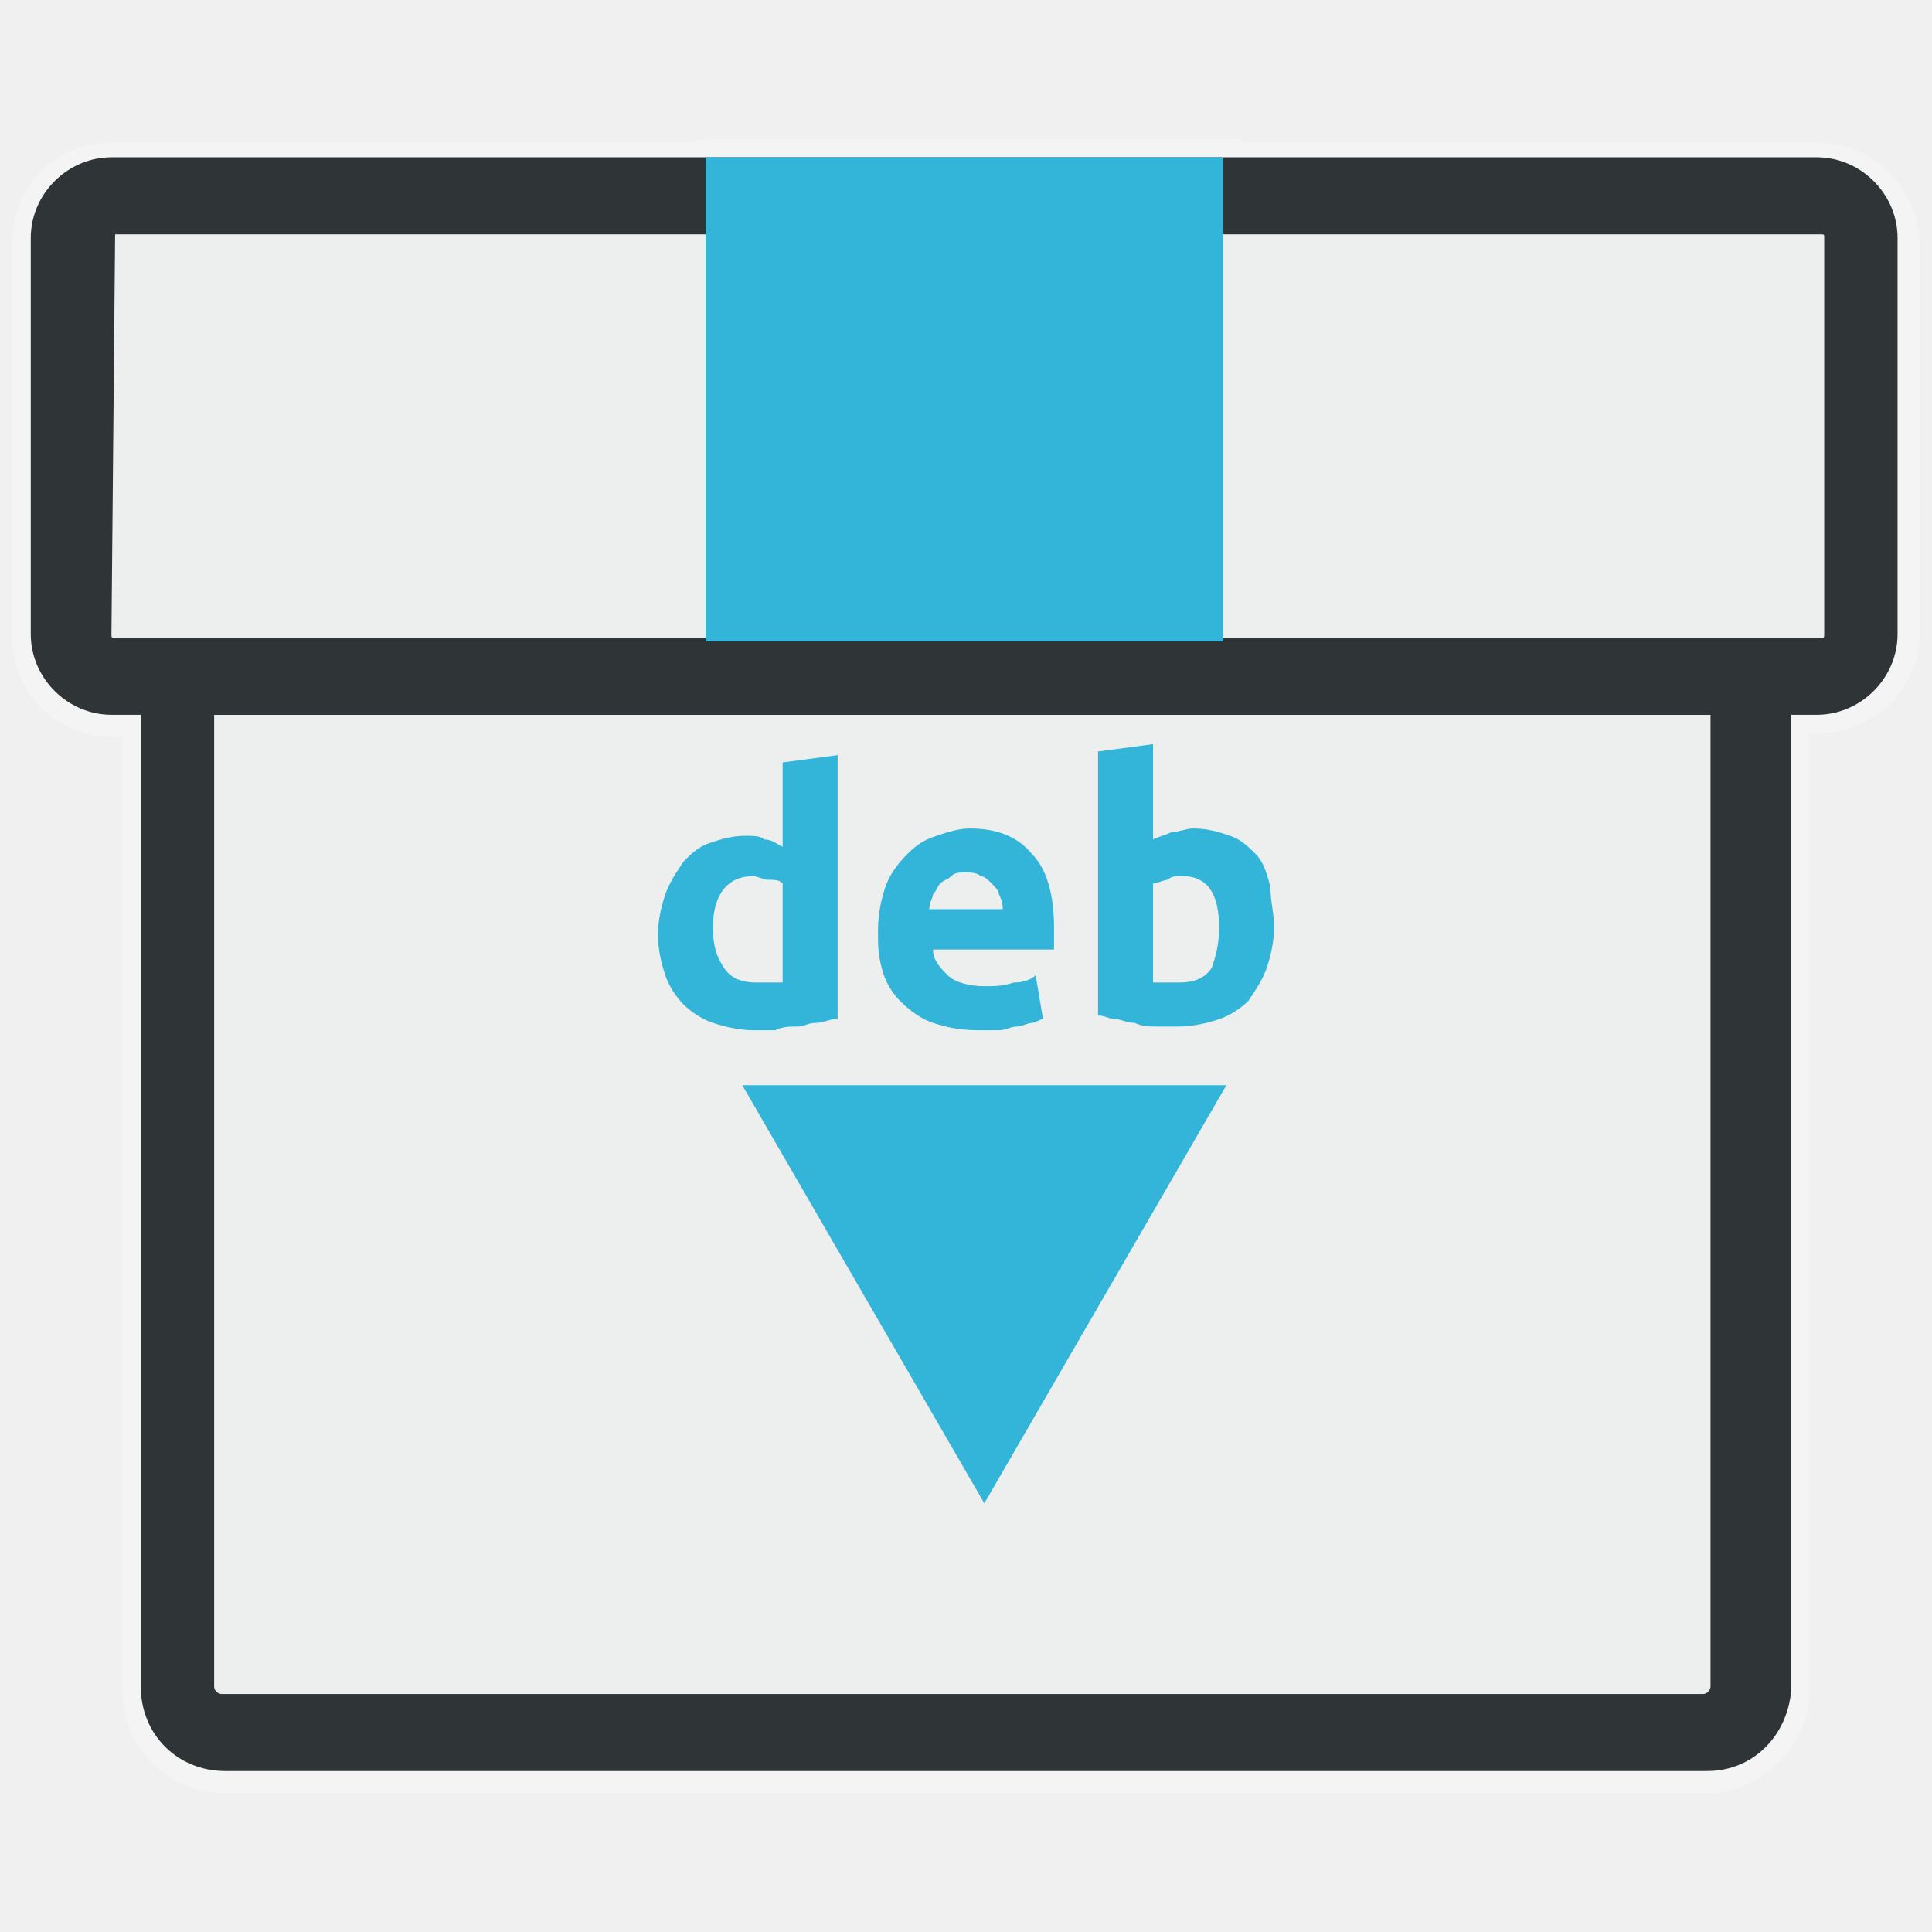
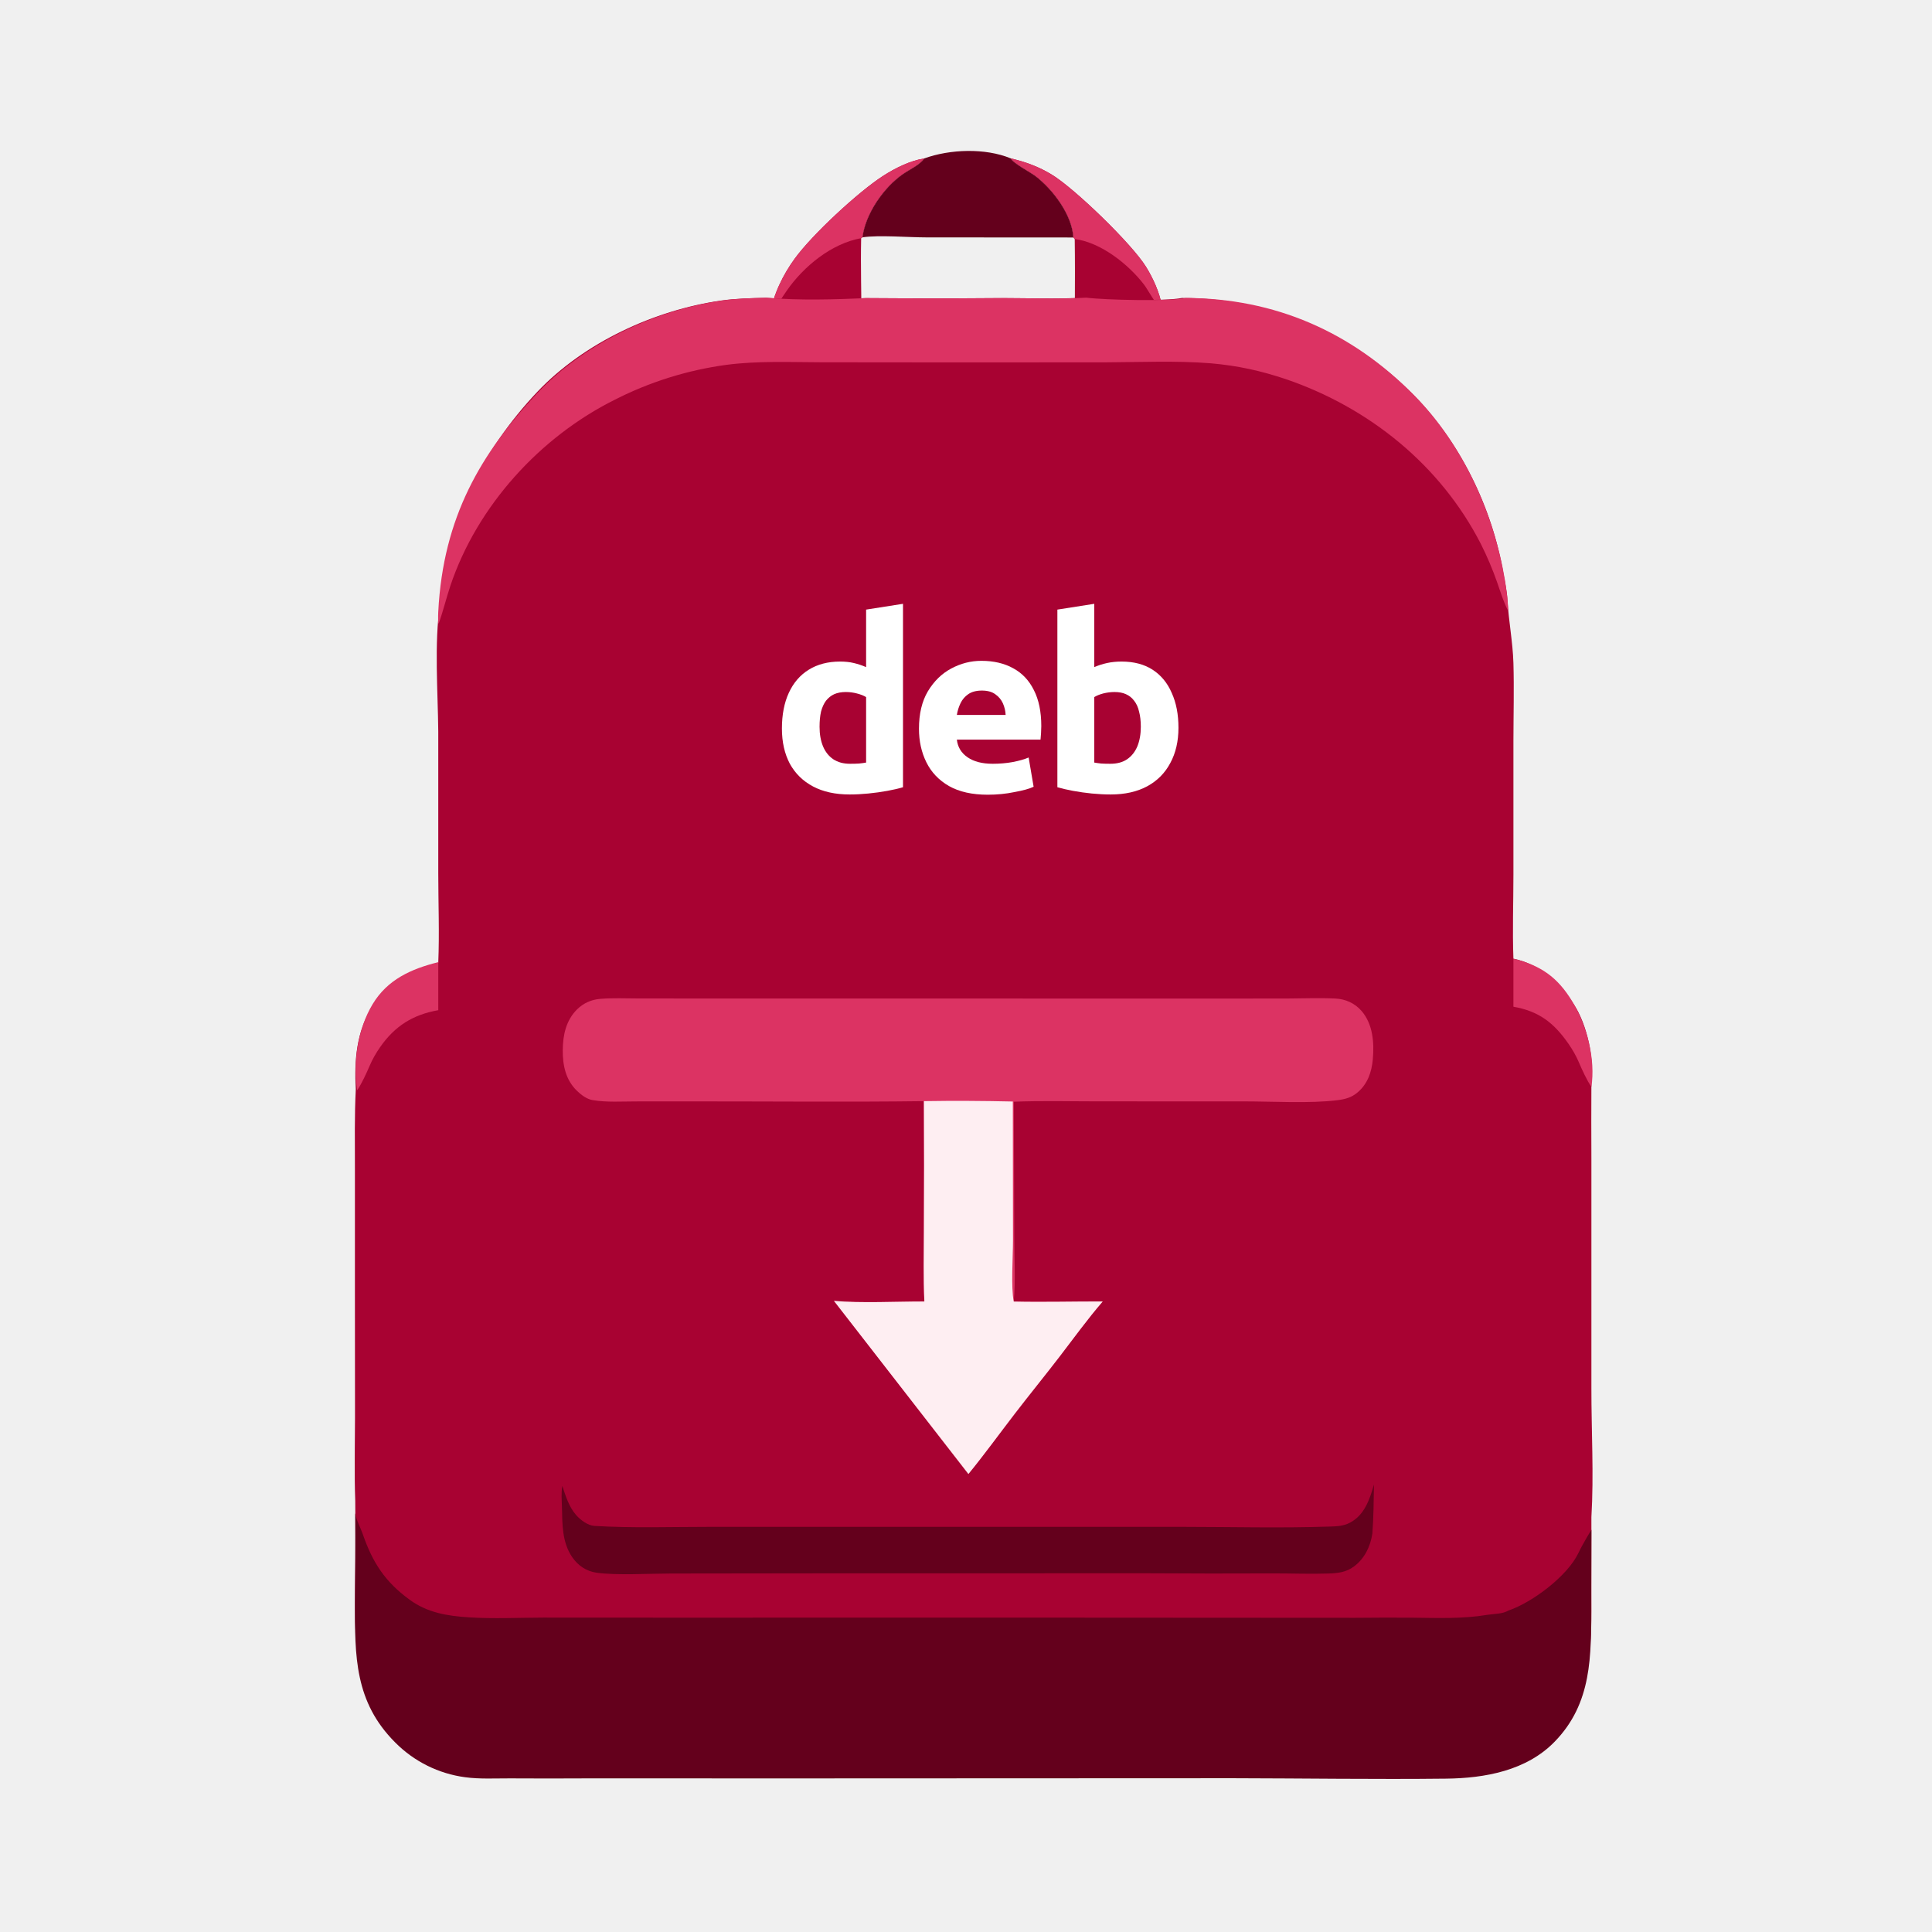
- <svg xmlns="http://www.w3.org/2000/svg" id="Layer_1" data-name="Layer 1" viewBox="0 0 64 64" version="1.1">
-   <defs id="defs4">
-     <style id="style2">.cls-1{fill:#72544e;}.cls-2{fill:#927266;}.cls-3{fill:#82635a;}.cls-4{fill:#ff901d;}.cls-5{fill:#ffb125;}</style>
-   </defs>
-   <g id="g2" transform="matrix(1.21494,0,0,1.21494,-6.878066,-6.878065)">
-     <g id="g1">
-       <path class="st0" d="M 55.2,9.55 H 39.5 V 9.45 H 24.9 l -0.5,0.1 H 8.7 c -1.5,0 -2.7,1.2 -2.7,2.7 v 10.8 c 0,1.5 1.2,2.7 2.7,2.7 H 9 v 26 c 0,1.5 1.2,2.8 2.8,2.8 h 40.4 c 1.5,0 2.8,-1.3 2.8,-2.8 V 25.65 h 0.3 c 1.4,0 2.7,-1.2 2.7,-2.7 V 12.15 c -0.1,-1.4 -1.3,-2.6 -2.8,-2.6 z" id="path309" style="opacity:0.3;fill:#ffffff;enable-background:new" />
-       <g id="g311" transform="translate(-291.9,93.75)">
-         <path class="st20" d="m 344.1,-40.8 h -40.4 c -0.7,0 -1.2,-0.6 -1.2,-1.2 v -27.6 h 42.9 V -42 c 0,0.6 -0.6,1.2 -1.3,1.2 z" id="path310" style="fill:#edefef" />
-         <path class="st2" d="m 344.1,-39.8 h -40.4 c -1.3,0 -2.3,-1 -2.3,-2.3 v -28.5 h 45 V -42 c -0.1,1.2 -1,2.2 -2.3,2.2 z m -40.7,-28.8 v 26.5 c 0,0.1 0.1,0.2 0.2,0.2 H 344 c 0.1,0 0.2,-0.1 0.2,-0.2 v -26.5 z" id="path311" style="fill:#2f3536" />
-       </g>
-       <polygon class="st25" points="324.4,-47.1 317.8,-58.5 331,-58.5 " id="polygon311" transform="translate(-291.9,93.75)" style="fill:#33b5d9;fill-opacity:1" />
-       <g id="g313" transform="translate(-291.9,93.75)">
-         <path class="st20" d="m 347.1,-69.7 h -46.5 c -0.6,0 -1.1,-0.5 -1.1,-1.1 v -10.8 c 0,-0.6 0.5,-1.1 1.1,-1.1 h 46.5 c 0.6,0 1.1,0.5 1.1,1.1 v 10.8 c 0.1,0.6 -0.5,1.1 -1.1,1.1 z" id="path312" style="fill:#edefef" />
-         <path class="st2" d="m 347.1,-68.6 h -46.5 c -1.2,0 -2.2,-1 -2.2,-2.2 v -10.8 c 0,-1.2 1,-2.2 2.2,-2.2 h 46.5 c 1.2,0 2.2,1 2.2,2.2 v 10.8 c 0,1.2 -1,2.2 -2.2,2.2 z m -46.4,-13.1 c -0.1,0 -0.1,0 0,0 l -0.1,10.9 c 0,0.1 0,0.1 0.1,0.1 h 46.5 c 0.1,0 0.1,0 0.1,-0.1 v -10.8 c 0,-0.1 0,-0.1 -0.1,-0.1 0,0 -46.5,0 -46.5,0 z" id="path313" style="fill:#2f3536" />
-       </g>
-       <rect x="24.9" y="9.95" class="st25" width="14.1" height="13.2" id="rect313" style="fill:#33b5d9;fill-opacity:1" />
-       <g id="g317" transform="translate(-291.9,93.75)" style="fill:#33b5d9;fill-opacity:1">
-         <g class="st28" id="g316" style="fill:#33b5d9;fill-opacity:1;enable-background:new">
-           <path class="st25" d="m 320.3,-60.3 c -0.1,0 -0.3,0.1 -0.5,0.1 -0.2,0 -0.3,0.1 -0.5,0.1 -0.2,0 -0.4,0 -0.6,0.1 -0.2,0 -0.4,0 -0.6,0 -0.4,0 -0.8,-0.1 -1.1,-0.2 -0.3,-0.1 -0.6,-0.3 -0.8,-0.5 -0.2,-0.2 -0.4,-0.5 -0.5,-0.8 -0.1,-0.3 -0.2,-0.7 -0.2,-1.1 0,-0.4 0.1,-0.8 0.2,-1.1 0.1,-0.3 0.3,-0.6 0.5,-0.9 0.2,-0.2 0.4,-0.4 0.7,-0.5 0.3,-0.1 0.6,-0.2 1,-0.2 0.2,0 0.4,0 0.5,0.1 0.2,0 0.3,0.1 0.5,0.2 v -2.3 l 1.5,-0.2 v 7.2 z m -3.3,-2.5 c 0,0.5 0.1,0.8 0.3,1.1 0.2,0.3 0.5,0.4 0.9,0.4 0.1,0 0.3,0 0.4,0 0.1,0 0.2,0 0.3,0 V -64 c -0.1,-0.1 -0.2,-0.1 -0.4,-0.1 -0.1,0 -0.3,-0.1 -0.4,-0.1 -0.7,0 -1.1,0.5 -1.1,1.4 z" id="path314" style="fill:#33b5d9;fill-opacity:1" />
-           <path class="st25" d="m 321.5,-62.7 c 0,-0.5 0.1,-0.9 0.2,-1.2 0.1,-0.3 0.3,-0.6 0.6,-0.9 0.3,-0.3 0.5,-0.4 0.8,-0.5 0.3,-0.1 0.6,-0.2 0.9,-0.2 0.7,0 1.3,0.2 1.7,0.7 0.4,0.4 0.6,1.1 0.6,2 0,0.1 0,0.2 0,0.3 0,0.1 0,0.2 0,0.3 H 323 c 0,0.3 0.2,0.5 0.4,0.7 0.2,0.2 0.6,0.3 1,0.3 0.3,0 0.5,0 0.8,-0.1 0.3,0 0.5,-0.1 0.6,-0.2 l 0.2,1.2 c -0.1,0 -0.2,0.1 -0.3,0.1 -0.1,0 -0.3,0.1 -0.4,0.1 -0.2,0 -0.3,0.1 -0.5,0.1 -0.2,0 -0.4,0 -0.6,0 -0.5,0 -0.9,-0.1 -1.2,-0.2 -0.3,-0.1 -0.6,-0.3 -0.9,-0.6 -0.2,-0.2 -0.4,-0.5 -0.5,-0.9 -0.1,-0.4 -0.1,-0.6 -0.1,-1 z m 3.4,-0.6 c 0,-0.1 0,-0.2 -0.1,-0.4 0,-0.1 -0.1,-0.2 -0.2,-0.3 -0.1,-0.1 -0.2,-0.2 -0.3,-0.2 -0.1,-0.1 -0.3,-0.1 -0.4,-0.1 -0.2,0 -0.3,0 -0.4,0.1 -0.1,0.1 -0.2,0.1 -0.3,0.2 -0.1,0.1 -0.1,0.2 -0.2,0.3 0,0.1 -0.1,0.2 -0.1,0.4 z" id="path315" style="fill:#33b5d9;fill-opacity:1" />
-           <path class="st25" d="m 332.3,-62.8 c 0,0.4 -0.1,0.8 -0.2,1.1 -0.1,0.3 -0.3,0.6 -0.5,0.9 -0.2,0.2 -0.5,0.4 -0.8,0.5 -0.3,0.1 -0.7,0.2 -1.1,0.2 -0.2,0 -0.4,0 -0.6,0 -0.2,0 -0.4,0 -0.6,-0.1 -0.2,0 -0.4,-0.1 -0.5,-0.1 -0.2,0 -0.3,-0.1 -0.5,-0.1 v -7.2 l 1.5,-0.2 v 2.6 c 0.2,-0.1 0.3,-0.1 0.5,-0.2 0.2,0 0.4,-0.1 0.6,-0.1 0.4,0 0.7,0.1 1,0.2 0.3,0.1 0.5,0.3 0.7,0.5 0.2,0.2 0.3,0.5 0.4,0.9 0,0.4 0.1,0.7 0.1,1.1 z m -1.5,0 c 0,-0.9 -0.3,-1.4 -1,-1.4 -0.2,0 -0.3,0 -0.4,0.1 -0.1,0 -0.3,0.1 -0.4,0.1 v 2.7 c 0.1,0 0.2,0 0.3,0 0.1,0 0.2,0 0.4,0 0.4,0 0.7,-0.1 0.9,-0.4 0.1,-0.3 0.2,-0.6 0.2,-1.1 z" id="path316" style="fill:#33b5d9;fill-opacity:1" />
-         </g>
-       </g>
-     </g>
-   </g>
+ <svg xmlns="http://www.w3.org/2000/svg" width="64" height="64" viewBox="0 0 64 64" fill="none">
+   <path d="M25.513 10.404C25.612 9.759 25.944 9.092 26.326 8.568C26.91 7.766 28.433 6.354 29.257 5.824C29.655 5.568 30.148 5.322 30.618 5.248C30.482 5.457 30.117 5.623 29.91 5.768C29.269 6.215 28.671 7.078 28.57 7.862L28.527 7.89C28.506 8.82 28.537 9.759 28.538 10.69C28.539 11.773 28.512 12.86 28.528 13.942C27.46 13.987 26.356 14.021 25.29 13.931C25.233 13.045 25.223 12.065 25.349 11.183C25.387 10.92 25.461 10.664 25.513 10.404Z" fill="#A80232" />
+   <path d="M25.513 10.404C25.612 9.759 25.944 9.092 26.326 8.568C26.91 7.766 28.433 6.354 29.257 5.824C29.655 5.568 30.148 5.322 30.618 5.248C30.482 5.457 30.118 5.623 29.91 5.768C29.269 6.215 28.671 7.078 28.57 7.862L28.527 7.89C27.544 8.066 26.62 8.826 26.064 9.627C25.884 9.886 25.704 10.166 25.56 10.446C25.518 10.418 25.53 10.435 25.513 10.404Z" fill="#DC3363" />
+   <path d="M33.484 5.247C33.972 5.362 34.416 5.524 34.846 5.787C35.61 6.254 37.489 8.074 37.961 8.834C38.197 9.215 38.411 9.684 38.49 10.128C38.846 11.434 38.913 12.59 38.84 13.938C38.316 14.052 36.209 14.005 35.616 13.928C35.573 13.384 35.605 12.816 35.601 12.27C35.593 10.819 35.622 9.367 35.602 7.918L35.556 7.867C35.513 7.114 34.881 6.28 34.305 5.837C34.133 5.705 33.553 5.406 33.484 5.247Z" fill="#A80232" />
+   <path d="M33.484 5.247C33.972 5.362 34.416 5.524 34.846 5.787C35.61 6.254 37.489 8.074 37.961 8.834C38.197 9.215 38.411 9.684 38.49 10.128C38.481 10.179 38.491 10.152 38.452 10.205C38.313 10.134 38.021 9.589 37.9 9.431C37.38 8.754 36.473 8.032 35.602 7.918L35.556 7.867C35.513 7.114 34.881 6.28 34.305 5.837C34.133 5.705 33.553 5.406 33.484 5.247Z" fill="#DC3363" />
+   <path d="M30.618 5.248C31.465 4.939 32.641 4.897 33.484 5.247C33.553 5.406 34.133 5.705 34.305 5.837C34.881 6.28 35.513 7.114 35.556 7.867L30.691 7.864C30.103 7.864 29.109 7.78 28.57 7.862C28.671 7.078 29.269 6.215 29.91 5.768C30.117 5.623 30.482 5.457 30.618 5.248Z" fill="#64001C" />
+   <path d="M39.154 9.87C42.074 9.881 44.715 10.979 46.771 13.03C48.367 14.622 49.433 16.815 49.807 19.021C49.855 19.305 49.926 19.605 49.937 19.89C49.978 20.582 50.113 21.272 50.134 21.965C50.159 22.826 50.135 23.69 50.134 24.552V28.972C50.134 29.946 50.099 30.786 50.134 31.758C51.002 31.936 51.646 32.527 52.136 33.271C52.577 33.94 52.811 35.063 52.717 35.853C52.71 36.71 52.715 37.572 52.717 38.429V45.986C52.715 47.405 52.801 48.842 52.717 50.258V52.752C52.72 54.407 52.784 55.967 51.525 57.236C50.58 58.19 49.563 58.437 48.261 58.451C45.885 58.477 43.505 58.441 41.129 58.437L26.764 58.442L19.516 58.442C18.648 58.447 17.781 58.447 16.913 58.442C16.423 58.44 15.899 58.47 15.414 58.403C14.529 58.288 13.707 57.888 13.076 57.264C11.71 55.925 11.756 54.42 11.761 52.645C11.774 51.667 11.776 50.69 11.768 49.713C11.734 48.796 11.758 47.872 11.76 46.955L11.757 42.798V38.714C11.757 37.837 11.741 36.955 11.786 36.08C11.733 35.132 11.805 34.196 12.314 33.371C12.81 32.569 13.61 32.114 14.518 31.893C14.559 30.912 14.519 29.916 14.518 28.933V24.233C14.506 22.918 14.381 21.3 14.575 20.016C14.712 17.377 15.995 14.887 17.796 12.984C19.336 11.356 21.672 10.271 23.89 9.956C24.381 9.886 24.878 9.877 25.373 9.864C26.456 9.954 27.58 9.92 28.666 9.875C30.173 9.886 31.68 9.886 33.187 9.874C34.077 9.875 34.987 9.913 35.874 9.86C36.477 9.937 38.621 9.985 39.154 9.87Z" fill="#A80232" />
+   <path d="M14.518 31.873V33.464C13.684 33.61 13.079 33.985 12.587 34.695C12.456 34.884 12.337 35.089 12.247 35.301C12.15 35.529 11.974 35.918 11.83 36.117C11.693 35.217 11.843 34.087 12.348 33.257C12.838 32.449 13.619 32.095 14.518 31.873Z" fill="#DC3363" />
+   <path d="M11.768 50.127C11.806 50.373 11.934 50.581 12.015 50.814C12.343 51.763 12.752 52.396 13.57 52.993C14.158 53.423 14.814 53.53 15.527 53.576C16.341 53.629 17.173 53.587 17.988 53.585L22.097 53.587L34.599 53.586L44.894 53.592C45.528 53.585 46.161 53.584 46.795 53.588C47.626 53.597 48.444 53.631 49.267 53.494C49.491 53.457 49.774 53.468 49.968 53.352C50.771 53.077 51.929 52.203 52.289 51.441C52.437 51.129 52.717 50.675 52.717 50.675L52.708 53.185C52.711 54.85 52.744 56.42 51.498 57.698C50.564 58.657 49.188 58.906 47.9 58.92C45.55 58.946 43.196 58.91 40.845 58.906L26.635 58.912L19.465 58.911C18.607 58.916 17.749 58.916 16.891 58.911C16.406 58.909 15.888 58.939 15.408 58.873C14.532 58.757 13.72 58.354 13.095 57.725C11.744 56.378 11.754 54.864 11.759 53.077C11.771 52.094 11.776 51.11 11.768 50.127Z" fill="#64001C" />
+   <path d="M39.29 9.871C42.233 9.881 44.771 10.99 46.843 13.091C48.451 14.722 49.479 16.972 49.856 19.232C49.904 19.522 49.953 19.954 49.964 20.247C49.807 19.944 49.712 19.626 49.6 19.305C49.447 18.865 49.265 18.436 49.056 18.02C47.713 15.399 45.352 13.504 42.598 12.56C41.751 12.278 41 12.113 40.111 12.035C38.956 11.943 37.774 11.998 36.615 12.003L31.432 12.005L27.207 12.001C26.162 11.998 25.108 11.95 24.07 12.085C22.779 12.259 21.526 12.65 20.365 13.242C17.889 14.475 15.809 16.757 14.921 19.399C14.781 19.816 14.68 20.247 14.531 20.66C14.51 20.66 14.509 20.431 14.518 20.264C14.679 17.11 15.949 15.01 17.764 13.06C19.316 11.393 21.67 10.281 23.906 9.958C24.401 9.887 24.901 9.877 25.4 9.864C26.492 9.956 27.625 9.921 28.72 9.875C30.238 9.887 31.757 9.887 33.276 9.875C34.174 9.875 35.09 9.914 35.985 9.86C36.592 9.939 38.753 9.988 39.29 9.871Z" fill="#DC3363" />
+   <path d="M50.134 31.758V33.349C50.968 33.496 51.468 33.87 51.96 34.58C52.091 34.769 52.21 34.974 52.3 35.186C52.397 35.414 52.573 35.803 52.717 36.002C52.854 35.102 52.585 33.999 52.081 33.169C51.59 32.361 51.032 31.98 50.134 31.758Z" fill="#DC3363" />
+   <path d="M30.605 36.477C28.111 36.509 25.613 36.484 23.117 36.485L21.06 36.486C20.591 36.486 20.093 36.521 19.63 36.442C19.434 36.409 19.253 36.27 19.113 36.135C18.74 35.775 18.639 35.294 18.642 34.794C18.644 34.295 18.75 33.797 19.118 33.435C19.33 33.228 19.589 33.113 19.882 33.089C20.294 33.054 20.717 33.075 21.131 33.075L23.384 33.077L30.324 33.077L39.672 33.079L42.643 33.077C43.171 33.075 43.711 33.052 44.238 33.078C44.57 33.094 44.877 33.231 45.098 33.483C45.481 33.923 45.526 34.538 45.476 35.095C45.439 35.51 45.303 35.905 44.978 36.182C44.77 36.36 44.562 36.413 44.299 36.446C43.391 36.559 42.167 36.485 41.223 36.485L36.38 36.484C35.45 36.484 34.512 36.459 33.583 36.496L33.599 40.971C33.598 41.675 33.648 42.419 33.581 43.116C34.562 43.138 35.547 43.111 36.529 43.113C36.027 43.693 35.567 44.331 35.099 44.94C34.609 45.578 34.1 46.201 33.61 46.839C33.101 47.502 32.609 48.181 32.08 48.829L27.626 43.094C28.535 43.174 29.689 43.112 30.621 43.114C30.584 42.332 30.604 41.539 30.605 40.756C30.613 39.33 30.613 37.904 30.605 36.477Z" fill="#DC3363" />
+   <path d="M30.605 36.477C31.584 36.461 32.572 36.467 33.551 36.489L33.556 41.102C33.556 41.644 33.487 42.639 33.581 43.116C34.561 43.138 35.547 43.111 36.529 43.113C36.027 43.693 35.567 44.331 35.099 44.94C34.609 45.578 34.1 46.201 33.61 46.839C33.1 47.502 32.609 48.181 32.08 48.828L27.626 43.094C28.535 43.174 29.689 43.112 30.621 43.114C30.584 42.332 30.604 41.539 30.605 40.756C30.613 39.33 30.613 37.904 30.605 36.477Z" fill="#FEEEF2" />
+   <path d="M18.628 49.223C18.738 49.558 18.848 49.918 19.084 50.187C19.226 50.349 19.471 50.535 19.692 50.548C20.957 50.624 22.245 50.578 23.514 50.579L30.358 50.579L39.192 50.579C40.799 50.58 42.419 50.623 44.025 50.57C44.278 50.562 44.493 50.559 44.723 50.439C45.203 50.186 45.374 49.664 45.515 49.176C45.505 49.72 45.502 50.264 45.461 50.806C45.395 51.23 45.204 51.629 44.855 51.889C44.591 52.086 44.319 52.114 44.002 52.125C43.398 52.145 42.788 52.12 42.182 52.121C40.797 52.128 39.412 52.126 38.026 52.117L27.743 52.118L22.224 52.125C21.553 52.125 20.377 52.192 19.749 52.096C19.419 52.045 19.149 51.862 18.959 51.588C18.616 51.091 18.629 50.497 18.615 49.919C18.609 49.691 18.586 49.448 18.628 49.223Z" fill="#64001C" />
+   <path d="M28.15 26.318C27.674 26.318 27.269 26.23 26.936 26.054C26.602 25.878 26.345 25.627 26.165 25.301C25.99 24.97 25.902 24.581 25.902 24.133C25.902 23.674 25.979 23.279 26.132 22.948C26.285 22.617 26.504 22.363 26.788 22.187C27.078 22.006 27.425 21.915 27.83 21.915C27.999 21.915 28.15 21.931 28.281 21.963C28.418 21.995 28.554 22.04 28.691 22.099V20.194L29.913 20.002V26.078C29.771 26.121 29.599 26.161 29.396 26.198C29.194 26.235 28.983 26.265 28.765 26.286C28.552 26.307 28.346 26.318 28.15 26.318ZM28.158 25.301C28.267 25.301 28.368 25.299 28.461 25.293C28.554 25.283 28.631 25.272 28.691 25.261V23.092C28.614 23.044 28.513 23.004 28.387 22.972C28.267 22.94 28.144 22.924 28.018 22.924C27.871 22.924 27.742 22.948 27.633 22.996C27.529 23.044 27.439 23.116 27.362 23.212C27.291 23.308 27.236 23.428 27.198 23.572C27.165 23.716 27.149 23.884 27.149 24.076C27.149 24.322 27.187 24.538 27.264 24.725C27.34 24.906 27.453 25.048 27.6 25.149C27.753 25.251 27.939 25.301 28.158 25.301Z" fill="white" />
+   <path d="M32.722 26.326C32.203 26.326 31.774 26.23 31.435 26.038C31.101 25.846 30.852 25.584 30.688 25.253C30.524 24.922 30.442 24.552 30.442 24.14C30.442 23.644 30.541 23.231 30.737 22.9C30.94 22.564 31.197 22.313 31.508 22.147C31.826 21.976 32.159 21.891 32.509 21.891C32.919 21.891 33.272 21.974 33.567 22.139C33.862 22.299 34.089 22.539 34.248 22.86C34.412 23.18 34.494 23.578 34.494 24.052C34.494 24.122 34.491 24.199 34.486 24.285C34.48 24.365 34.475 24.437 34.469 24.501H31.697C31.724 24.746 31.842 24.941 32.05 25.085C32.258 25.229 32.536 25.301 32.886 25.301C33.111 25.301 33.329 25.283 33.542 25.245C33.761 25.203 33.939 25.152 34.075 25.093L34.24 26.062C34.108 26.126 33.898 26.185 33.608 26.238C33.324 26.297 33.028 26.326 32.722 26.326ZM31.697 23.684H33.313C33.307 23.551 33.277 23.423 33.223 23.3C33.168 23.177 33.083 23.076 32.968 22.996C32.859 22.916 32.711 22.876 32.525 22.876C32.34 22.876 32.189 22.916 32.074 22.996C31.965 23.07 31.88 23.169 31.82 23.292C31.76 23.415 31.719 23.546 31.697 23.684Z" fill="white" />
+   <path d="M36.79 26.318C36.593 26.318 36.386 26.307 36.167 26.286C35.954 26.265 35.746 26.235 35.544 26.198C35.347 26.161 35.174 26.121 35.027 26.078V20.194L36.249 20.002V22.099C36.386 22.04 36.528 21.995 36.675 21.963C36.823 21.931 36.982 21.915 37.151 21.915C37.561 21.915 37.906 22.006 38.184 22.187C38.463 22.369 38.674 22.625 38.816 22.956C38.964 23.281 39.038 23.666 39.038 24.108C39.038 24.557 38.947 24.946 38.767 25.277C38.592 25.608 38.338 25.864 38.004 26.046C37.67 26.227 37.266 26.318 36.79 26.318ZM36.782 25.301C37.006 25.301 37.192 25.251 37.34 25.149C37.487 25.048 37.599 24.906 37.676 24.725C37.752 24.538 37.791 24.322 37.791 24.076C37.791 23.884 37.772 23.716 37.733 23.572C37.701 23.428 37.646 23.308 37.569 23.212C37.498 23.116 37.408 23.044 37.299 22.996C37.195 22.948 37.069 22.924 36.921 22.924C36.796 22.924 36.67 22.94 36.544 22.972C36.424 23.004 36.325 23.044 36.249 23.092V25.261C36.309 25.272 36.386 25.283 36.478 25.293C36.572 25.299 36.673 25.301 36.782 25.301Z" fill="white" />
</svg>
